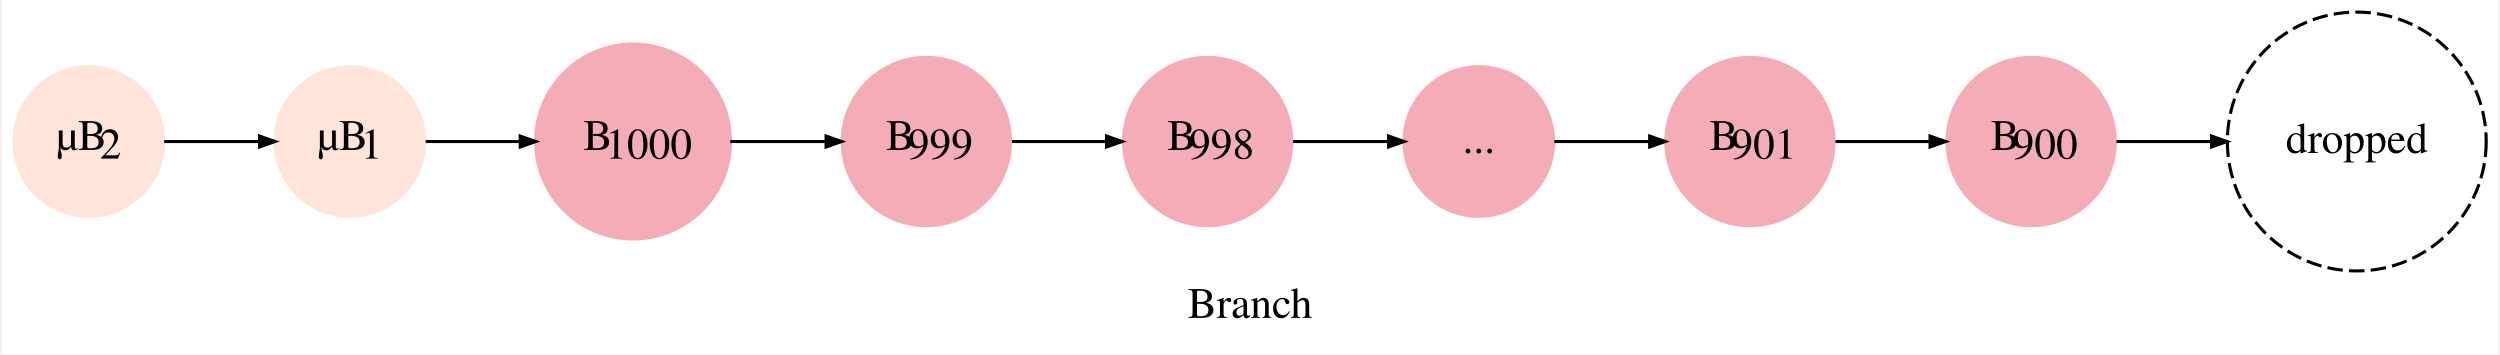
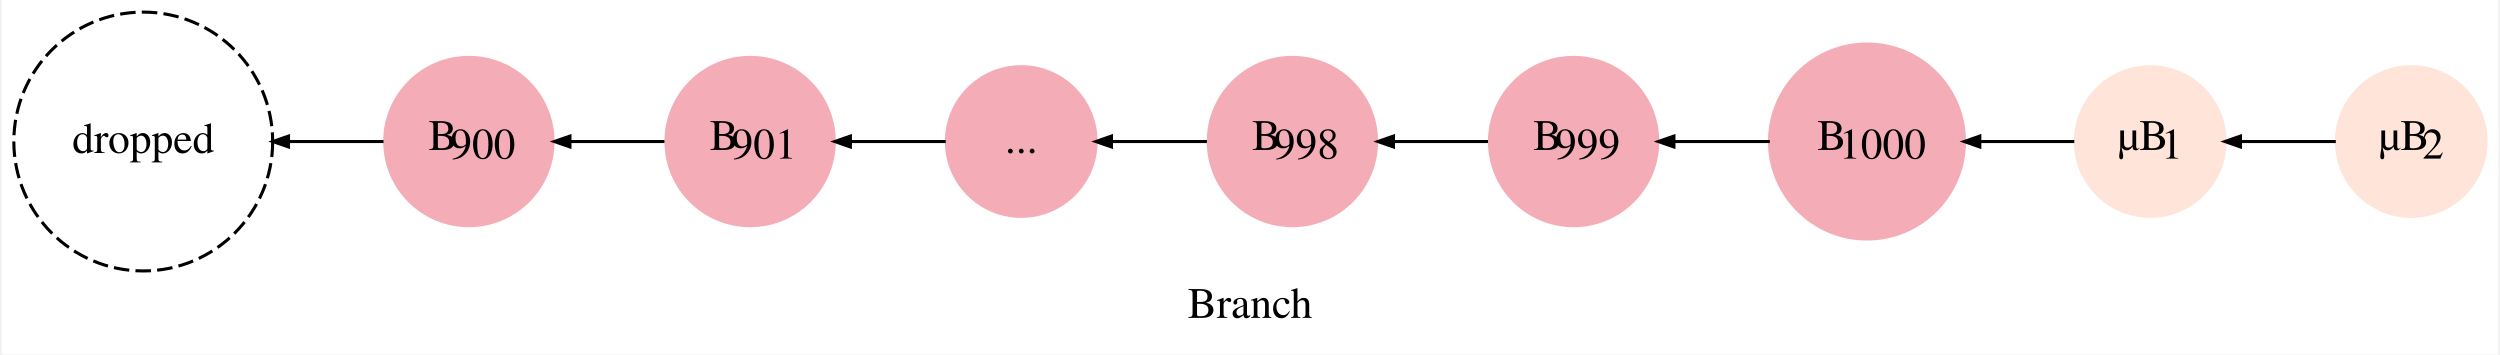
<svg xmlns="http://www.w3.org/2000/svg" width="804pt" height="114pt" viewBox="0.00 0.00 804.25 114.19">
  <g id="graph0" class="graph" transform="scale(1 1) rotate(0) translate(4 110.19)">
    <polygon fill="white" stroke="transparent" points="-4,4 -4,-110.19 800.25,-110.19 800.25,4 -4,4" />
    <text text-anchor="middle" x="398.13" y="-7.8" font-family="Times,serif" font-size="14.00">Branch</text>
    <g id="node1" class="node">
-       <ellipse fill="#ffe5d9" stroke="#ffe5d9" cx="24.05" cy="-64.6" rx="24.1" ry="24.1" />
-       <text text-anchor="start" x="13.55" y="-61.9" font-family="Times,serif" font-size="14.00">µB</text>
-       <text text-anchor="start" x="27.55" y="-61.9" font-family="Times,serif" baseline-shift="sub" font-size="14.00">2</text>
+       <ellipse fill="#ffe5d9" stroke="#ffe5d9" cx="772.21" cy="-64.6" rx="24.1" ry="24.1" />
+       <text text-anchor="start" x="761.71" y="-61.9" font-family="Times,serif" font-size="14.00">µB</text>
+       <text text-anchor="start" x="775.71" y="-61.9" font-family="Times,serif" baseline-shift="sub" font-size="14.00">2</text>
    </g>
    <g id="node2" class="node">
-       <ellipse fill="#ffe5d9" stroke="#ffe5d9" cx="108.14" cy="-64.6" rx="24.1" ry="24.1" />
-       <text text-anchor="start" x="97.64" y="-61.9" font-family="Times,serif" font-size="14.00">µB</text>
-       <text text-anchor="start" x="111.64" y="-61.9" font-family="Times,serif" baseline-shift="sub" font-size="14.00">1</text>
+       <ellipse fill="#ffe5d9" stroke="#ffe5d9" cx="688.11" cy="-64.6" rx="24.1" ry="24.1" />
+       <text text-anchor="start" x="677.61" y="-61.9" font-family="Times,serif" font-size="14.00">µB</text>
+       <text text-anchor="start" x="691.61" y="-61.9" font-family="Times,serif" baseline-shift="sub" font-size="14.00">1</text>
    </g>
    <g id="edge1" class="edge">
-       <path fill="none" stroke="black" d="M48.35,-64.6C57.88,-64.6 68.99,-64.6 78.96,-64.6" />
-       <polygon fill="black" stroke="black" points="79.06,-66.35 84.06,-64.6 79.06,-62.85 79.06,-66.35" />
+       <path fill="none" stroke="black" d="M747.9,-64.6C738.37,-64.6 727.27,-64.6 717.29,-64.6" />
+       <polygon fill="black" stroke="black" points="717.19,-62.85 712.19,-64.6 717.19,-66.35 717.19,-62.85" />
    </g>
    <g id="node3" class="node">
-       <ellipse fill="#f4acb7" stroke="#f4acb7" cx="199.39" cy="-64.6" rx="31.4" ry="31.4" />
-       <text text-anchor="start" x="183.39" y="-61.9" font-family="Times,serif" font-size="14.00">B</text>
-       <text text-anchor="start" x="190.39" y="-61.9" font-family="Times,serif" baseline-shift="sub" font-size="14.00">1000</text>
+       <ellipse fill="#f4acb7" stroke="#f4acb7" cx="596.87" cy="-64.6" rx="31.4" ry="31.4" />
+       <text text-anchor="start" x="580.87" y="-61.9" font-family="Times,serif" font-size="14.00">B</text>
+       <text text-anchor="start" x="587.87" y="-61.9" font-family="Times,serif" baseline-shift="sub" font-size="14.00">1000</text>
    </g>
    <g id="edge2" class="edge">
-       <path fill="none" stroke="black" d="M132.59,-64.6C141.83,-64.6 152.64,-64.6 162.8,-64.6" />
-       <polygon fill="black" stroke="black" points="163.04,-66.35 168.04,-64.6 163.04,-62.85 163.04,-66.35" />
+       <path fill="none" stroke="black" d="M663.66,-64.6C654.43,-64.6 643.62,-64.6 633.46,-64.6" />
+       <polygon fill="black" stroke="black" points="633.22,-62.85 628.22,-64.6 633.22,-66.35 633.22,-62.85" />
    </g>
    <g id="node4" class="node">
-       <ellipse fill="#f4acb7" stroke="#f4acb7" cx="293.88" cy="-64.6" rx="27.1" ry="27.1" />
-       <text text-anchor="start" x="280.88" y="-61.9" font-family="Times,serif" font-size="14.00">B</text>
-       <text text-anchor="start" x="287.88" y="-61.9" font-family="Times,serif" baseline-shift="sub" font-size="14.00">999</text>
+       <ellipse fill="#f4acb7" stroke="#f4acb7" cx="502.37" cy="-64.6" rx="27.1" ry="27.1" />
+       <text text-anchor="start" x="489.37" y="-61.9" font-family="Times,serif" font-size="14.00">B</text>
+       <text text-anchor="start" x="496.37" y="-61.9" font-family="Times,serif" baseline-shift="sub" font-size="14.00">999</text>
    </g>
    <g id="edge3" class="edge">
-       <path fill="none" stroke="black" d="M230.67,-64.6C240.55,-64.6 251.52,-64.6 261.47,-64.6" />
-       <polygon fill="black" stroke="black" points="261.57,-66.35 266.57,-64.6 261.57,-62.85 261.57,-66.35" />
+       <path fill="none" stroke="black" d="M565.58,-64.6C555.71,-64.6 544.73,-64.6 534.78,-64.6" />
+       <polygon fill="black" stroke="black" points="534.68,-62.85 529.68,-64.6 534.68,-66.35 534.68,-62.85" />
    </g>
    <g id="node5" class="node">
-       <ellipse fill="#f4acb7" stroke="#f4acb7" cx="384.48" cy="-64.6" rx="27.1" ry="27.1" />
-       <text text-anchor="start" x="371.48" y="-61.9" font-family="Times,serif" font-size="14.00">B</text>
-       <text text-anchor="start" x="378.48" y="-61.9" font-family="Times,serif" baseline-shift="sub" font-size="14.00">998</text>
+       <ellipse fill="#f4acb7" stroke="#f4acb7" cx="411.78" cy="-64.6" rx="27.1" ry="27.1" />
+       <text text-anchor="start" x="398.78" y="-61.9" font-family="Times,serif" font-size="14.00">B</text>
+       <text text-anchor="start" x="405.78" y="-61.9" font-family="Times,serif" baseline-shift="sub" font-size="14.00">998</text>
    </g>
    <g id="edge4" class="edge">
-       <path fill="none" stroke="black" d="M321.46,-64.6C331.01,-64.6 341.88,-64.6 351.82,-64.6" />
-       <polygon fill="black" stroke="black" points="351.92,-66.35 356.92,-64.6 351.92,-62.85 351.92,-66.35" />
+       <path fill="none" stroke="black" d="M474.79,-64.6C465.24,-64.6 454.38,-64.6 444.44,-64.6" />
+       <polygon fill="black" stroke="black" points="444.34,-62.85 439.34,-64.6 444.34,-66.35 444.34,-62.85" />
    </g>
    <g id="node6" class="node">
-       <ellipse fill="#f4acb7" stroke="#f4acb7" cx="471.82" cy="-64.6" rx="24.1" ry="24.1" />
-       <text text-anchor="middle" x="471.82" y="-60.9" font-family="Times,serif" font-size="14.00">...</text>
+       <ellipse fill="#f4acb7" stroke="#f4acb7" cx="324.43" cy="-64.6" rx="24.1" ry="24.1" />
+       <text text-anchor="middle" x="324.43" y="-60.9" font-family="Times,serif" font-size="14.00">...</text>
    </g>
    <g id="edge5" class="edge">
-       <path fill="none" stroke="black" d="M412.01,-64.6C421.77,-64.6 432.83,-64.6 442.72,-64.6" />
-       <polygon fill="black" stroke="black" points="442.77,-66.35 447.77,-64.6 442.77,-62.85 442.77,-66.35" />
+       <path fill="none" stroke="black" d="M384.24,-64.6C374.49,-64.6 363.42,-64.6 353.54,-64.6" />
+       <polygon fill="black" stroke="black" points="353.49,-62.85 348.49,-64.6 353.49,-66.35 353.49,-62.85" />
    </g>
    <g id="node7" class="node">
-       <ellipse fill="#f4acb7" stroke="#f4acb7" cx="559.17" cy="-64.6" rx="27.1" ry="27.1" />
-       <text text-anchor="start" x="546.17" y="-61.9" font-family="Times,serif" font-size="14.00">B</text>
-       <text text-anchor="start" x="553.17" y="-61.9" font-family="Times,serif" baseline-shift="sub" font-size="14.00">901</text>
+       <ellipse fill="#f4acb7" stroke="#f4acb7" cx="237.09" cy="-64.6" rx="27.1" ry="27.1" />
+       <text text-anchor="start" x="224.09" y="-61.9" font-family="Times,serif" font-size="14.00">B</text>
+       <text text-anchor="start" x="231.09" y="-61.9" font-family="Times,serif" baseline-shift="sub" font-size="14.00">901</text>
    </g>
    <g id="edge6" class="edge">
-       <path fill="none" stroke="black" d="M496.15,-64.6C505.56,-64.6 516.57,-64.6 526.68,-64.6" />
-       <polygon fill="black" stroke="black" points="526.87,-66.35 531.87,-64.6 526.87,-62.85 526.87,-66.35" />
+       <path fill="none" stroke="black" d="M300.11,-64.6C290.7,-64.6 279.69,-64.6 269.58,-64.6" />
+       <polygon fill="black" stroke="black" points="269.39,-62.85 264.39,-64.6 269.39,-66.35 269.39,-62.85" />
    </g>
    <g id="node8" class="node">
-       <ellipse fill="#f4acb7" stroke="#f4acb7" cx="649.76" cy="-64.6" rx="27.1" ry="27.1" />
-       <text text-anchor="start" x="636.76" y="-61.9" font-family="Times,serif" font-size="14.00">B</text>
-       <text text-anchor="start" x="643.76" y="-61.9" font-family="Times,serif" baseline-shift="sub" font-size="14.00">900</text>
+       <ellipse fill="#f4acb7" stroke="#f4acb7" cx="146.49" cy="-64.6" rx="27.1" ry="27.1" />
+       <text text-anchor="start" x="133.49" y="-61.9" font-family="Times,serif" font-size="14.00">B</text>
+       <text text-anchor="start" x="140.49" y="-61.9" font-family="Times,serif" baseline-shift="sub" font-size="14.00">900</text>
    </g>
    <g id="edge7" class="edge">
-       <path fill="none" stroke="black" d="M586.75,-64.6C596.3,-64.6 607.16,-64.6 617.1,-64.6" />
-       <polygon fill="black" stroke="black" points="617.2,-66.35 622.2,-64.6 617.2,-62.85 617.2,-66.35" />
+       <path fill="none" stroke="black" d="M209.5,-64.6C199.96,-64.6 189.09,-64.6 179.15,-64.6" />
+       <polygon fill="black" stroke="black" points="179.05,-62.85 174.05,-64.6 179.05,-66.35 179.05,-62.85" />
    </g>
    <g id="node9" class="node">
-       <ellipse fill="none" stroke="black" stroke-dasharray="5,2" cx="754.66" cy="-64.6" rx="41.69" ry="41.69" />
-       <text text-anchor="middle" x="754.66" y="-60.9" font-family="Times,serif" font-size="14.00">dropped</text>
+       <ellipse fill="none" stroke="black" stroke-dasharray="5,2" cx="41.6" cy="-64.6" rx="41.69" ry="41.69" />
+       <text text-anchor="middle" x="41.6" y="-60.9" font-family="Times,serif" font-size="14.00">dropped</text>
    </g>
    <g id="edge8" class="edge">
-       <path fill="none" stroke="black" d="M677.26,-64.6C686.58,-64.6 697.33,-64.6 707.77,-64.6" />
-       <polygon fill="black" stroke="black" points="707.87,-66.35 712.87,-64.6 707.87,-62.85 707.87,-66.35" />
+       <path fill="none" stroke="black" d="M118.99,-64.6C109.68,-64.6 98.93,-64.6 88.48,-64.6" />
+       <polygon fill="black" stroke="black" points="88.39,-62.85 83.39,-64.6 88.39,-66.35 88.39,-62.85" />
    </g>
  </g>
</svg>
